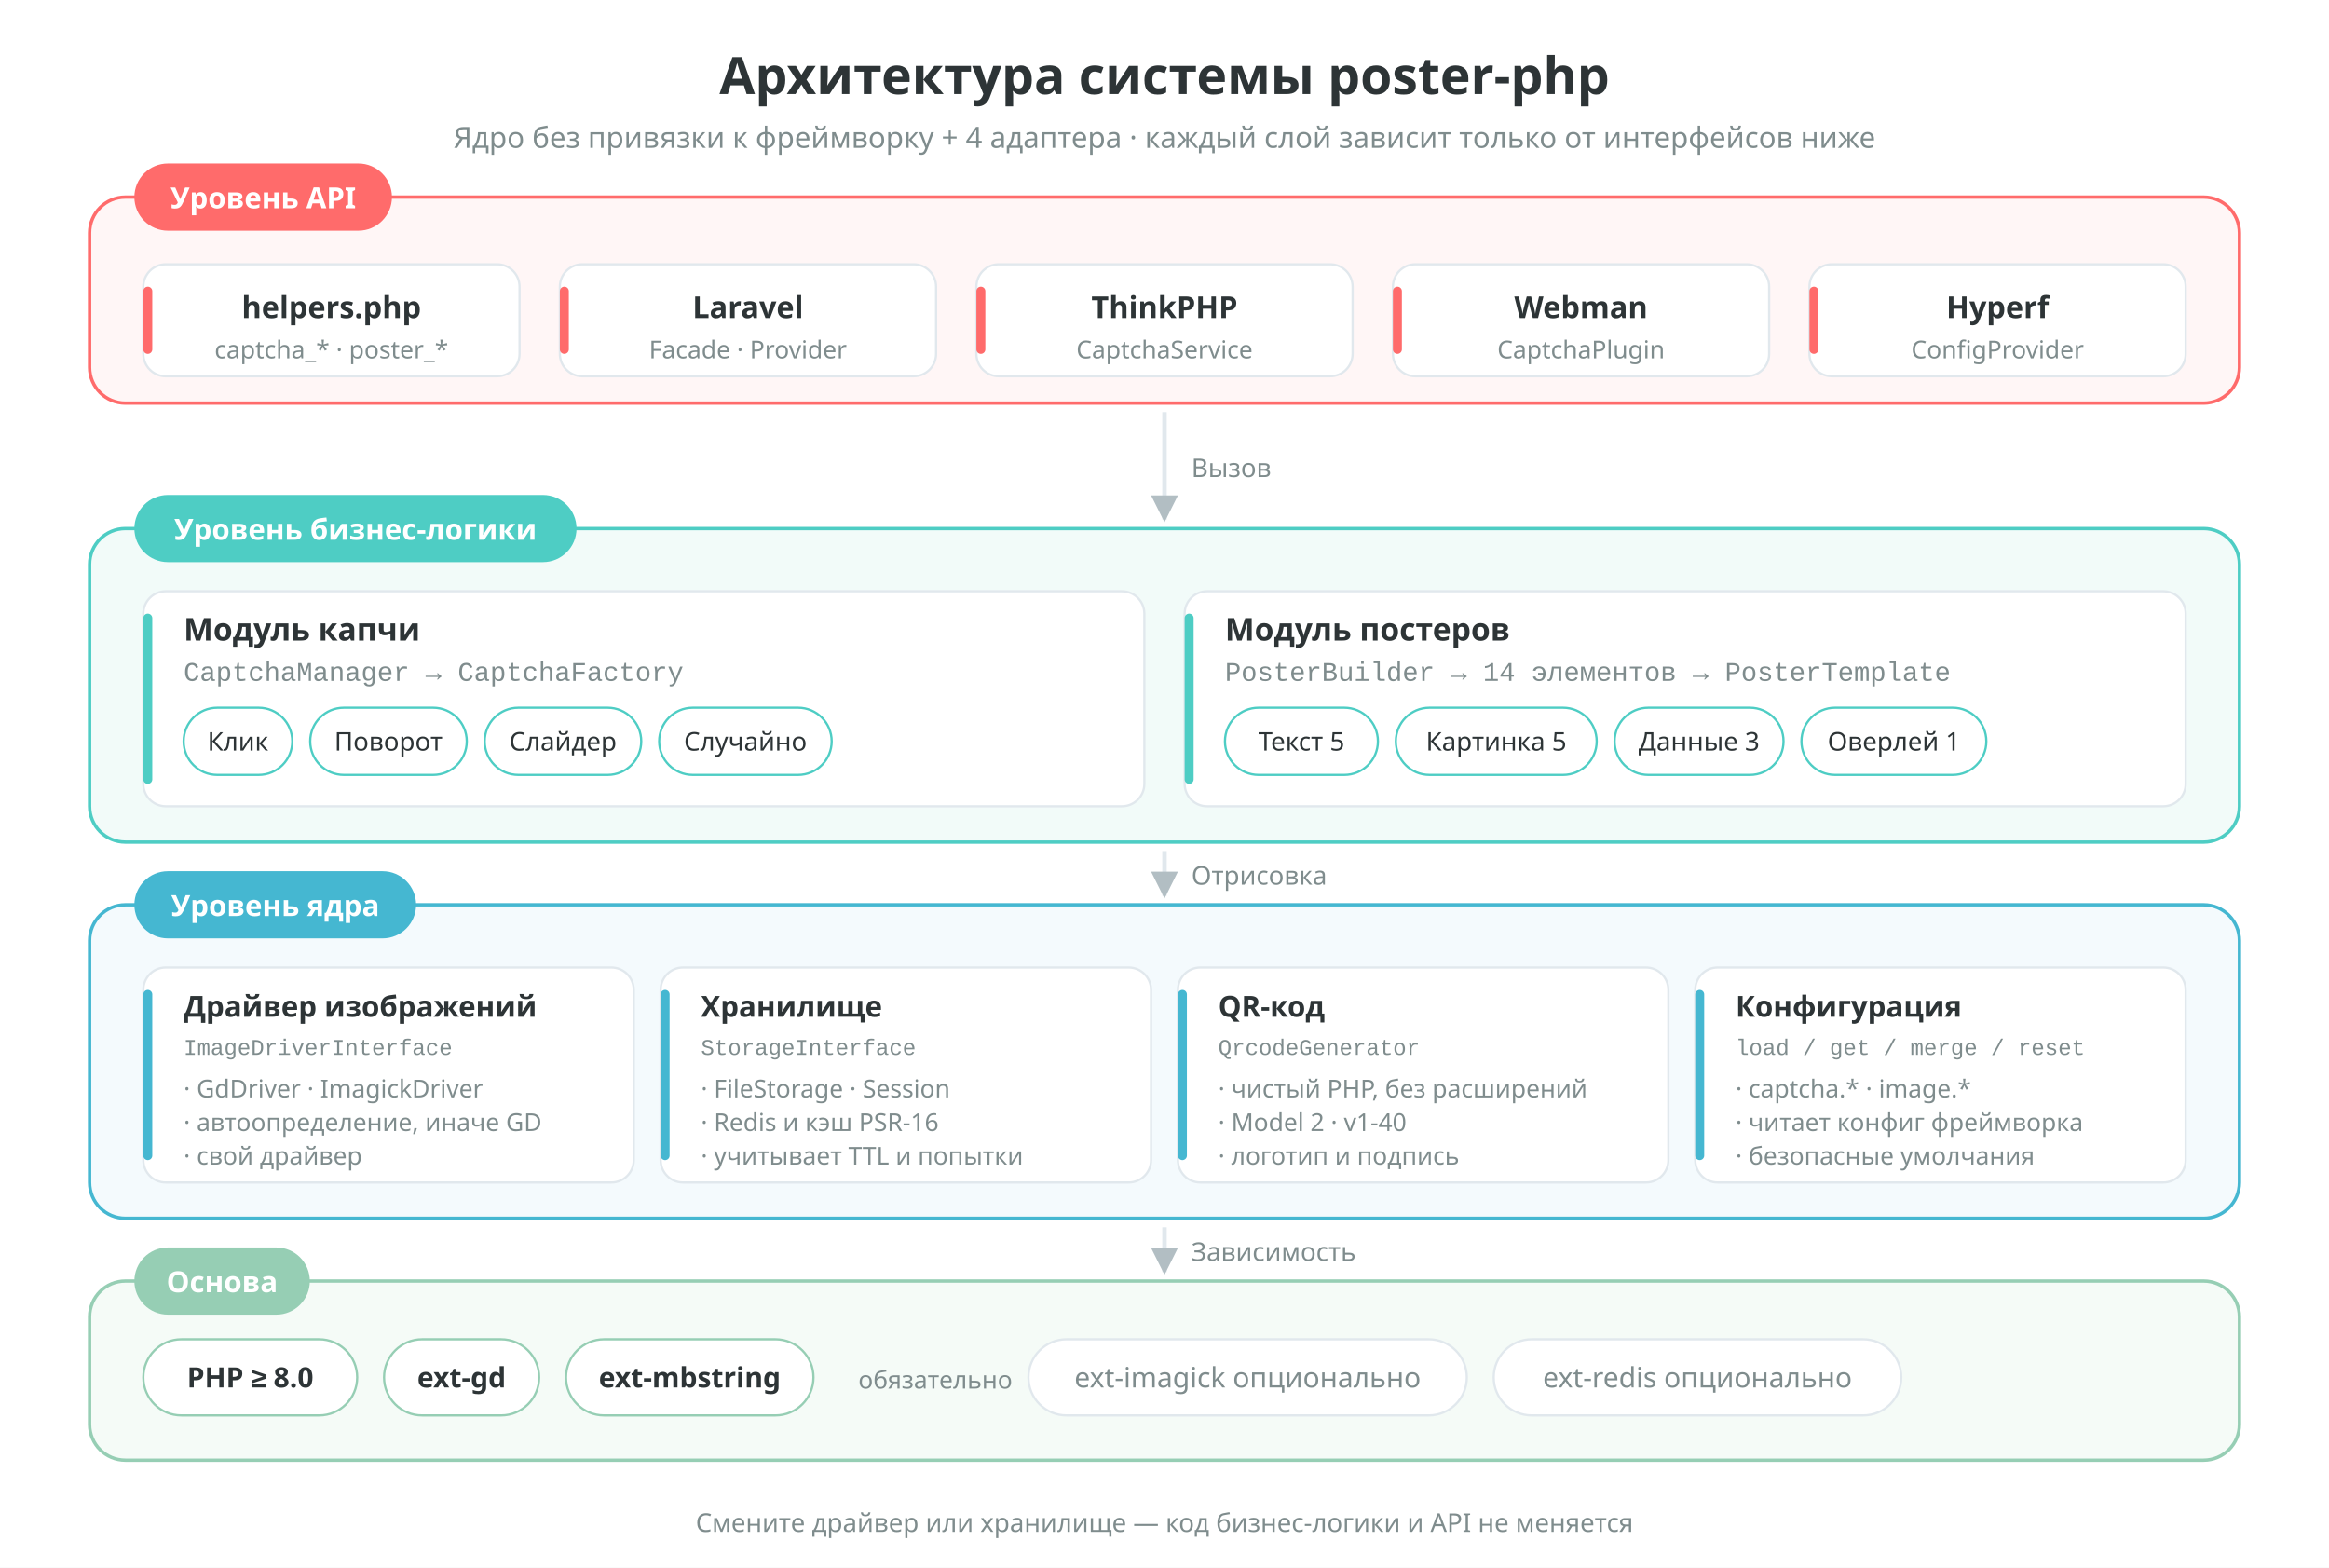
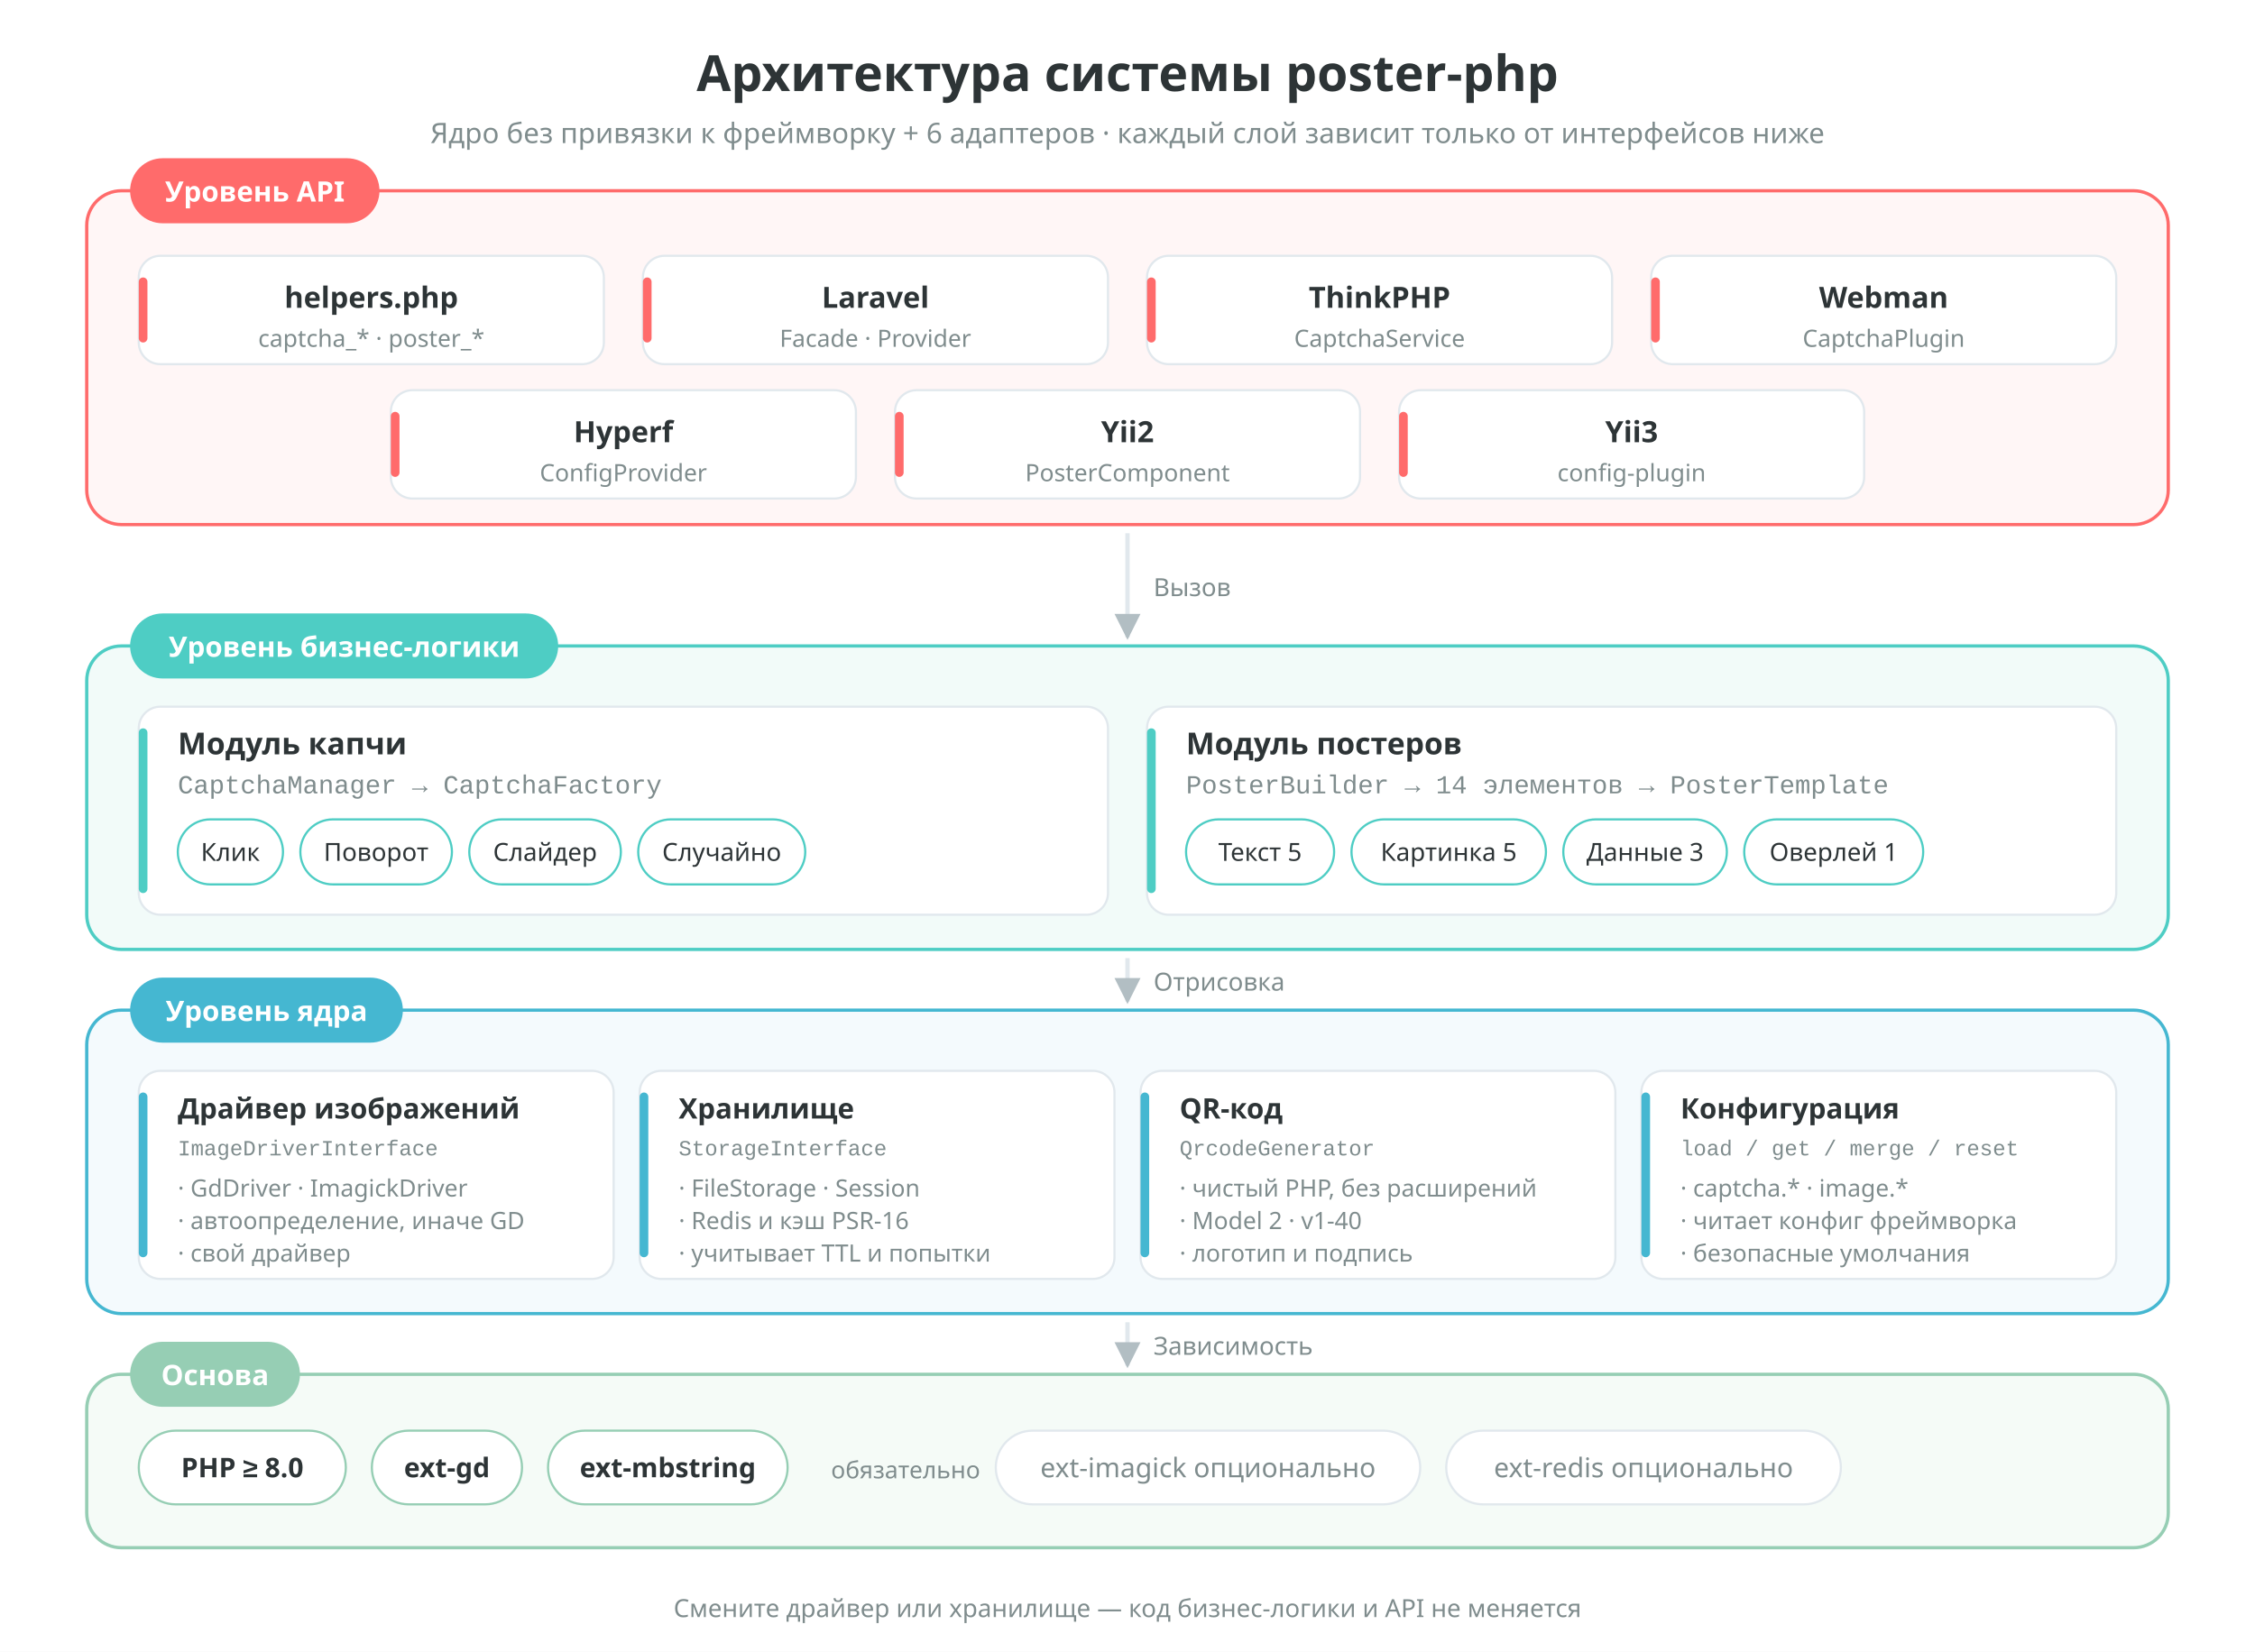
- <svg xmlns="http://www.w3.org/2000/svg" viewBox="0 0 1040 700" width="1040" height="700" font-family="'PT Sans','Noto Sans',Arial,sans-serif" role="img" aria-label="Архитектура системы poster-php">
+ <svg xmlns="http://www.w3.org/2000/svg" viewBox="0 0 1040 762" width="1040" height="762" font-family="'PT Sans','Noto Sans',Arial,sans-serif" role="img" aria-label="Архитектура системы poster-php">
  <defs>
    <marker id="arrow" viewBox="0 0 10 10" refX="9" refY="5" markerWidth="6" markerHeight="6" orient="auto">
      <path d="M0 0L10 5L0 10Z" fill="#B2BEC3" />
    </marker>
  </defs>
-   <rect width="1040" height="700" fill="#FFFFFF" />
+   <rect width="1040" height="762" fill="#FFFFFF" />
  <text x="520" y="42" font-size="23" fill="#2D3436" font-weight="700" text-anchor="middle">Архитектура системы poster-php</text>
-   <text x="520" y="66" font-size="13" fill="#7F8C8D" text-anchor="middle">Ядро без привязки к фреймворку + 4 адаптера · каждый слой зависит только от интерфейсов ниже</text>
-   <rect x="40" y="88" width="960" height="92" rx="16" fill="#FFF6F6" stroke="#FF6B6B" stroke-width="1.5" />
+   <text x="520" y="66" font-size="13" fill="#7F8C8D" text-anchor="middle">Ядро без привязки к фреймворку + 6 адаптеров · каждый слой зависит только от интерфейсов ниже</text>
+   <rect x="40" y="88" width="960" height="154" rx="16" fill="#FFF6F6" stroke="#FF6B6B" stroke-width="1.5" />
  <rect x="60" y="73" width="115.02" height="30" rx="15" fill="#FF6B6B" />
  <text x="117.51" y="93" font-size="13" fill="#FFFFFF" font-weight="700" text-anchor="middle">Уровень API</text>
-   <rect x="64" y="118" width="168" height="50" rx="10" fill="#FFFFFF" stroke="#E1E8ED" stroke-width="1" />
+   <rect x="64" y="118" width="214.5" height="50" rx="10" fill="#FFFFFF" stroke="#E1E8ED" stroke-width="1" />
  <rect x="64" y="128" width="4" height="30" rx="2" fill="#FF6B6B" />
-   <text x="148" y="142" font-size="13.5" fill="#2D3436" font-weight="600" text-anchor="middle">helpers.php</text>
-   <text x="148" y="160" font-size="11" fill="#7F8C8D" text-anchor="middle">captcha_* · poster_*</text>
-   <rect x="250" y="118" width="168" height="50" rx="10" fill="#FFFFFF" stroke="#E1E8ED" stroke-width="1" />
-   <rect x="250" y="128" width="4" height="30" rx="2" fill="#FF6B6B" />
-   <text x="334" y="142" font-size="13.5" fill="#2D3436" font-weight="600" text-anchor="middle">Laravel</text>
-   <text x="334" y="160" font-size="11" fill="#7F8C8D" text-anchor="middle">Facade · Provider</text>
-   <rect x="436" y="118" width="168" height="50" rx="10" fill="#FFFFFF" stroke="#E1E8ED" stroke-width="1" />
-   <rect x="436" y="128" width="4" height="30" rx="2" fill="#FF6B6B" />
-   <text x="520" y="142" font-size="13.5" fill="#2D3436" font-weight="600" text-anchor="middle">ThinkPHP</text>
-   <text x="520" y="160" font-size="11" fill="#7F8C8D" text-anchor="middle">CaptchaService</text>
-   <rect x="622" y="118" width="168" height="50" rx="10" fill="#FFFFFF" stroke="#E1E8ED" stroke-width="1" />
-   <rect x="622" y="128" width="4" height="30" rx="2" fill="#FF6B6B" />
-   <text x="706" y="142" font-size="13.5" fill="#2D3436" font-weight="600" text-anchor="middle">Webman</text>
-   <text x="706" y="160" font-size="11" fill="#7F8C8D" text-anchor="middle">CaptchaPlugin</text>
-   <rect x="808" y="118" width="168" height="50" rx="10" fill="#FFFFFF" stroke="#E1E8ED" stroke-width="1" />
-   <rect x="808" y="128" width="4" height="30" rx="2" fill="#FF6B6B" />
-   <text x="892" y="142" font-size="13.5" fill="#2D3436" font-weight="600" text-anchor="middle">Hyperf</text>
-   <text x="892" y="160" font-size="11" fill="#7F8C8D" text-anchor="middle">ConfigProvider</text>
-   <rect x="40" y="236" width="960" height="140" rx="16" fill="#F2FBF9" stroke="#4ECDC4" stroke-width="1.5" />
-   <rect x="60" y="221" width="197.44" height="30" rx="15" fill="#4ECDC4" />
-   <text x="158.72" y="241" font-size="13" fill="#FFFFFF" font-weight="700" text-anchor="middle">Уровень бизнес-логики</text>
-   <rect x="64" y="264" width="447" height="96" rx="10" fill="#FFFFFF" stroke="#E1E8ED" stroke-width="1" />
-   <rect x="64" y="274" width="4" height="76" rx="2" fill="#4ECDC4" />
-   <text x="82" y="286" font-size="14" fill="#2D3436" font-weight="600">Модуль капчи</text>
-   <text x="82" y="304" font-size="12" fill="#7F8C8D" font-family="'SFMono-Regular',Consolas,'Liberation Mono',Menlo,monospace">CaptchaManager → CaptchaFactory</text>
-   <rect x="82" y="316" width="48.52" height="30" rx="15" fill="#FFFFFF" stroke="#4ECDC4" stroke-width="1" />
-   <text x="106.26" y="335.14" font-size="11.5" fill="#2D3436" text-anchor="middle">Клик</text>
-   <rect x="138.52" y="316" width="69.91" height="30" rx="15" fill="#FFFFFF" stroke="#4ECDC4" stroke-width="1" />
-   <text x="173.48" y="335.14" font-size="11.5" fill="#2D3436" text-anchor="middle">Поворот</text>
-   <rect x="216.43" y="316" width="69.91" height="30" rx="15" fill="#FFFFFF" stroke="#4ECDC4" stroke-width="1" />
-   <text x="251.39" y="335.14" font-size="11.5" fill="#2D3436" text-anchor="middle">Слайдер</text>
-   <rect x="294.34" y="316" width="77.04" height="30" rx="15" fill="#FFFFFF" stroke="#4ECDC4" stroke-width="1" />
-   <text x="332.86" y="335.14" font-size="11.5" fill="#2D3436" text-anchor="middle">Случайно</text>
-   <rect x="529" y="264" width="447" height="96" rx="10" fill="#FFFFFF" stroke="#E1E8ED" stroke-width="1" />
-   <rect x="529" y="274" width="4" height="76" rx="2" fill="#4ECDC4" />
-   <text x="547" y="286" font-size="14" fill="#2D3436" font-weight="600">Модуль постеров</text>
-   <text x="547" y="304" font-size="12" fill="#7F8C8D" font-family="'SFMono-Regular',Consolas,'Liberation Mono',Menlo,monospace">PosterBuilder → 14 элементов → PosterTemplate</text>
-   <rect x="547" y="316" width="68.3" height="30" rx="15" fill="#FFFFFF" stroke="#4ECDC4" stroke-width="1" />
-   <text x="581.15" y="335.14" font-size="11.5" fill="#2D3436" text-anchor="middle">Текст 5</text>
-   <rect x="623.3" y="316" width="89.69" height="30" rx="15" fill="#FFFFFF" stroke="#4ECDC4" stroke-width="1" />
-   <text x="668.15" y="335.14" font-size="11.5" fill="#2D3436" text-anchor="middle">Картинка 5</text>
-   <rect x="720.99" y="316" width="75.43" height="30" rx="15" fill="#FFFFFF" stroke="#4ECDC4" stroke-width="1" />
-   <text x="758.71" y="335.14" font-size="11.5" fill="#2D3436" text-anchor="middle">Данные 3</text>
-   <rect x="804.42" y="316" width="82.56" height="30" rx="15" fill="#FFFFFF" stroke="#4ECDC4" stroke-width="1" />
-   <text x="845.7" y="335.14" font-size="11.5" fill="#2D3436" text-anchor="middle">Оверлей 1</text>
-   <rect x="40" y="404" width="960" height="140" rx="16" fill="#F4FAFD" stroke="#45B7D1" stroke-width="1.5" />
-   <rect x="60" y="389" width="125.81" height="30" rx="15" fill="#45B7D1" />
-   <text x="122.91" y="409" font-size="13" fill="#FFFFFF" font-weight="700" text-anchor="middle">Уровень ядра</text>
-   <rect x="64" y="432" width="219" height="96" rx="10" fill="#FFFFFF" stroke="#E1E8ED" stroke-width="1" />
-   <rect x="64" y="442" width="4" height="76" rx="2" fill="#45B7D1" />
-   <text x="82" y="454" font-size="13" fill="#2D3436" font-weight="600">Драйвер изображений</text>
-   <text x="82" y="471" font-size="10" fill="#7F8C8D" font-family="'SFMono-Regular',Consolas,'Liberation Mono',Menlo,monospace">ImageDriverInterface</text>
-   <text x="82" y="490" font-size="11" fill="#7F8C8D">· GdDriver · ImagickDriver</text>
-   <text x="82" y="505" font-size="11" fill="#7F8C8D">· автоопределение, иначе GD</text>
-   <text x="82" y="520" font-size="11" fill="#7F8C8D">· свой драйвер</text>
-   <rect x="295" y="432" width="219" height="96" rx="10" fill="#FFFFFF" stroke="#E1E8ED" stroke-width="1" />
-   <rect x="295" y="442" width="4" height="76" rx="2" fill="#45B7D1" />
-   <text x="313" y="454" font-size="13" fill="#2D3436" font-weight="600">Хранилище</text>
-   <text x="313" y="471" font-size="10" fill="#7F8C8D" font-family="'SFMono-Regular',Consolas,'Liberation Mono',Menlo,monospace">StorageInterface</text>
-   <text x="313" y="490" font-size="11" fill="#7F8C8D">· FileStorage · Session</text>
-   <text x="313" y="505" font-size="11" fill="#7F8C8D">· Redis и кэш PSR-16</text>
-   <text x="313" y="520" font-size="11" fill="#7F8C8D">· учитывает TTL и попытки</text>
-   <rect x="526" y="432" width="219" height="96" rx="10" fill="#FFFFFF" stroke="#E1E8ED" stroke-width="1" />
-   <rect x="526" y="442" width="4" height="76" rx="2" fill="#45B7D1" />
-   <text x="544" y="454" font-size="13" fill="#2D3436" font-weight="600">QR-код</text>
-   <text x="544" y="471" font-size="10" fill="#7F8C8D" font-family="'SFMono-Regular',Consolas,'Liberation Mono',Menlo,monospace">QrcodeGenerator</text>
-   <text x="544" y="490" font-size="11" fill="#7F8C8D">· чистый PHP, без расширений</text>
-   <text x="544" y="505" font-size="11" fill="#7F8C8D">· Model 2 · v1-40</text>
-   <text x="544" y="520" font-size="11" fill="#7F8C8D">· логотип и подпись</text>
-   <rect x="757" y="432" width="219" height="96" rx="10" fill="#FFFFFF" stroke="#E1E8ED" stroke-width="1" />
-   <rect x="757" y="442" width="4" height="76" rx="2" fill="#45B7D1" />
-   <text x="775" y="454" font-size="13" fill="#2D3436" font-weight="600">Конфигурация</text>
-   <text x="775" y="471" font-size="10" fill="#7F8C8D" font-family="'SFMono-Regular',Consolas,'Liberation Mono',Menlo,monospace">load / get / merge / reset</text>
-   <text x="775" y="490" font-size="11" fill="#7F8C8D">· captcha.* · image.*</text>
-   <text x="775" y="505" font-size="11" fill="#7F8C8D">· читает конфиг фреймворка</text>
-   <text x="775" y="520" font-size="11" fill="#7F8C8D">· безопасные умолчания</text>
-   <rect x="40" y="572" width="960" height="80" rx="16" fill="#F5FBF7" stroke="#96CEB4" stroke-width="1.5" />
-   <rect x="60" y="557" width="78.36" height="30" rx="15" fill="#96CEB4" />
-   <text x="99.18" y="577" font-size="13" fill="#FFFFFF" font-weight="700" text-anchor="middle">Основа</text>
-   <rect x="64" y="598" width="95.5" height="34" rx="17" fill="#FFFFFF" stroke="#96CEB4" stroke-width="1" />
-   <text x="111.75" y="619.5" font-size="12.5" fill="#2D3436" font-weight="600" text-anchor="middle">PHP ≥ 8.0</text>
-   <rect x="171.5" y="598" width="69.25" height="34" rx="17" fill="#FFFFFF" stroke="#96CEB4" stroke-width="1" />
-   <text x="206.13" y="619.5" font-size="12.5" fill="#2D3436" font-weight="600" text-anchor="middle">ext-gd</text>
-   <rect x="252.75" y="598" width="110.5" height="34" rx="17" fill="#FFFFFF" stroke="#96CEB4" stroke-width="1" />
-   <text x="308" y="619.5" font-size="12.5" fill="#2D3436" font-weight="600" text-anchor="middle">ext-mbstring</text>
-   <text x="383.25" y="620" font-size="11" fill="#7F8C8D">обязательно</text>
-   <rect x="459.25" y="598" width="195.75" height="34" rx="17" fill="#FFFFFF" stroke="#E1E8ED" stroke-width="1" />
-   <text x="557.13" y="619.5" font-size="12.5" fill="#7F8C8D" text-anchor="middle">ext-imagick опционально</text>
-   <rect x="667" y="598" width="182" height="34" rx="17" fill="#FFFFFF" stroke="#E1E8ED" stroke-width="1" />
-   <text x="758" y="619.5" font-size="12.5" fill="#7F8C8D" text-anchor="middle">ext-redis опционально</text>
-   <line x1="520" y1="184" x2="520" y2="232" stroke="#E1E8ED" stroke-width="2" marker-end="url(#arrow)" />
-   <text x="532" y="213" font-size="11.5" fill="#7F8C8D">Вызов</text>
-   <line x1="520" y1="380" x2="520" y2="400" stroke="#E1E8ED" stroke-width="2" marker-end="url(#arrow)" />
-   <text x="532" y="395" font-size="11.5" fill="#7F8C8D">Отрисовка</text>
-   <line x1="520" y1="548" x2="520" y2="568" stroke="#E1E8ED" stroke-width="2" marker-end="url(#arrow)" />
-   <text x="532" y="563" font-size="11.5" fill="#7F8C8D">Зависимость</text>
-   <text x="520" y="684" font-size="11.5" fill="#7F8C8D" text-anchor="middle">Смените драйвер или хранилище — код бизнес-логики и API не меняется</text>
+   <text x="171.25" y="142" font-size="13.5" fill="#2D3436" font-weight="600" text-anchor="middle">helpers.php</text>
+   <text x="171.25" y="160" font-size="11" fill="#7F8C8D" text-anchor="middle">captcha_* · poster_*</text>
+   <rect x="296.5" y="118" width="214.5" height="50" rx="10" fill="#FFFFFF" stroke="#E1E8ED" stroke-width="1" />
+   <rect x="296.5" y="128" width="4" height="30" rx="2" fill="#FF6B6B" />
+   <text x="403.75" y="142" font-size="13.5" fill="#2D3436" font-weight="600" text-anchor="middle">Laravel</text>
+   <text x="403.75" y="160" font-size="11" fill="#7F8C8D" text-anchor="middle">Facade · Provider</text>
+   <rect x="529" y="118" width="214.5" height="50" rx="10" fill="#FFFFFF" stroke="#E1E8ED" stroke-width="1" />
+   <rect x="529" y="128" width="4" height="30" rx="2" fill="#FF6B6B" />
+   <text x="636.25" y="142" font-size="13.5" fill="#2D3436" font-weight="600" text-anchor="middle">ThinkPHP</text>
+   <text x="636.25" y="160" font-size="11" fill="#7F8C8D" text-anchor="middle">CaptchaService</text>
+   <rect x="761.5" y="118" width="214.5" height="50" rx="10" fill="#FFFFFF" stroke="#E1E8ED" stroke-width="1" />
+   <rect x="761.5" y="128" width="4" height="30" rx="2" fill="#FF6B6B" />
+   <text x="868.75" y="142" font-size="13.5" fill="#2D3436" font-weight="600" text-anchor="middle">Webman</text>
+   <text x="868.75" y="160" font-size="11" fill="#7F8C8D" text-anchor="middle">CaptchaPlugin</text>
+   <rect x="180.25" y="180" width="214.5" height="50" rx="10" fill="#FFFFFF" stroke="#E1E8ED" stroke-width="1" />
+   <rect x="180.25" y="190" width="4" height="30" rx="2" fill="#FF6B6B" />
+   <text x="287.5" y="204" font-size="13.5" fill="#2D3436" font-weight="600" text-anchor="middle">Hyperf</text>
+   <text x="287.5" y="222" font-size="11" fill="#7F8C8D" text-anchor="middle">ConfigProvider</text>
+   <rect x="412.75" y="180" width="214.5" height="50" rx="10" fill="#FFFFFF" stroke="#E1E8ED" stroke-width="1" />
+   <rect x="412.75" y="190" width="4" height="30" rx="2" fill="#FF6B6B" />
+   <text x="520" y="204" font-size="13.5" fill="#2D3436" font-weight="600" text-anchor="middle">Yii2</text>
+   <text x="520" y="222" font-size="11" fill="#7F8C8D" text-anchor="middle">PosterComponent</text>
+   <rect x="645.25" y="180" width="214.5" height="50" rx="10" fill="#FFFFFF" stroke="#E1E8ED" stroke-width="1" />
+   <rect x="645.25" y="190" width="4" height="30" rx="2" fill="#FF6B6B" />
+   <text x="752.5" y="204" font-size="13.5" fill="#2D3436" font-weight="600" text-anchor="middle">Yii3</text>
+   <text x="752.5" y="222" font-size="11" fill="#7F8C8D" text-anchor="middle">config-plugin</text>
+   <rect x="40" y="298" width="960" height="140" rx="16" fill="#F2FBF9" stroke="#4ECDC4" stroke-width="1.5" />
+   <rect x="60" y="283" width="197.44" height="30" rx="15" fill="#4ECDC4" />
+   <text x="158.72" y="303" font-size="13" fill="#FFFFFF" font-weight="700" text-anchor="middle">Уровень бизнес-логики</text>
+   <rect x="64" y="326" width="447" height="96" rx="10" fill="#FFFFFF" stroke="#E1E8ED" stroke-width="1" />
+   <rect x="64" y="336" width="4" height="76" rx="2" fill="#4ECDC4" />
+   <text x="82" y="348" font-size="14" fill="#2D3436" font-weight="600">Модуль капчи</text>
+   <text x="82" y="366" font-size="12" fill="#7F8C8D" font-family="'SFMono-Regular',Consolas,'Liberation Mono',Menlo,monospace">CaptchaManager → CaptchaFactory</text>
+   <rect x="82" y="378" width="48.52" height="30" rx="15" fill="#FFFFFF" stroke="#4ECDC4" stroke-width="1" />
+   <text x="106.26" y="397.14" font-size="11.5" fill="#2D3436" text-anchor="middle">Клик</text>
+   <rect x="138.52" y="378" width="69.91" height="30" rx="15" fill="#FFFFFF" stroke="#4ECDC4" stroke-width="1" />
+   <text x="173.47" y="397.14" font-size="11.5" fill="#2D3436" text-anchor="middle">Поворот</text>
+   <rect x="216.43" y="378" width="69.91" height="30" rx="15" fill="#FFFFFF" stroke="#4ECDC4" stroke-width="1" />
+   <text x="251.39" y="397.14" font-size="11.5" fill="#2D3436" text-anchor="middle">Слайдер</text>
+   <rect x="294.34" y="378" width="77.04" height="30" rx="15" fill="#FFFFFF" stroke="#4ECDC4" stroke-width="1" />
+   <text x="332.86" y="397.14" font-size="11.5" fill="#2D3436" text-anchor="middle">Случайно</text>
+   <rect x="529" y="326" width="447" height="96" rx="10" fill="#FFFFFF" stroke="#E1E8ED" stroke-width="1" />
+   <rect x="529" y="336" width="4" height="76" rx="2" fill="#4ECDC4" />
+   <text x="547" y="348" font-size="14" fill="#2D3436" font-weight="600">Модуль постеров</text>
+   <text x="547" y="366" font-size="12" fill="#7F8C8D" font-family="'SFMono-Regular',Consolas,'Liberation Mono',Menlo,monospace">PosterBuilder → 14 элементов → PosterTemplate</text>
+   <rect x="547" y="378" width="68.3" height="30" rx="15" fill="#FFFFFF" stroke="#4ECDC4" stroke-width="1" />
+   <text x="581.15" y="397.14" font-size="11.5" fill="#2D3436" text-anchor="middle">Текст 5</text>
+   <rect x="623.3" y="378" width="89.69" height="30" rx="15" fill="#FFFFFF" stroke="#4ECDC4" stroke-width="1" />
+   <text x="668.15" y="397.14" font-size="11.5" fill="#2D3436" text-anchor="middle">Картинка 5</text>
+   <rect x="720.99" y="378" width="75.43" height="30" rx="15" fill="#FFFFFF" stroke="#4ECDC4" stroke-width="1" />
+   <text x="758.71" y="397.14" font-size="11.5" fill="#2D3436" text-anchor="middle">Данные 3</text>
+   <rect x="804.42" y="378" width="82.56" height="30" rx="15" fill="#FFFFFF" stroke="#4ECDC4" stroke-width="1" />
+   <text x="845.7" y="397.14" font-size="11.5" fill="#2D3436" text-anchor="middle">Оверлей 1</text>
+   <rect x="40" y="466" width="960" height="140" rx="16" fill="#F4FAFD" stroke="#45B7D1" stroke-width="1.5" />
+   <rect x="60" y="451" width="125.81" height="30" rx="15" fill="#45B7D1" />
+   <text x="122.91" y="471" font-size="13" fill="#FFFFFF" font-weight="700" text-anchor="middle">Уровень ядра</text>
+   <rect x="64" y="494" width="219" height="96" rx="10" fill="#FFFFFF" stroke="#E1E8ED" stroke-width="1" />
+   <rect x="64" y="504" width="4" height="76" rx="2" fill="#45B7D1" />
+   <text x="82" y="516" font-size="13" fill="#2D3436" font-weight="600">Драйвер изображений</text>
+   <text x="82" y="533" font-size="10" fill="#7F8C8D" font-family="'SFMono-Regular',Consolas,'Liberation Mono',Menlo,monospace">ImageDriverInterface</text>
+   <text x="82" y="552" font-size="11" fill="#7F8C8D">· GdDriver · ImagickDriver</text>
+   <text x="82" y="567" font-size="11" fill="#7F8C8D">· автоопределение, иначе GD</text>
+   <text x="82" y="582" font-size="11" fill="#7F8C8D">· свой драйвер</text>
+   <rect x="295" y="494" width="219" height="96" rx="10" fill="#FFFFFF" stroke="#E1E8ED" stroke-width="1" />
+   <rect x="295" y="504" width="4" height="76" rx="2" fill="#45B7D1" />
+   <text x="313" y="516" font-size="13" fill="#2D3436" font-weight="600">Хранилище</text>
+   <text x="313" y="533" font-size="10" fill="#7F8C8D" font-family="'SFMono-Regular',Consolas,'Liberation Mono',Menlo,monospace">StorageInterface</text>
+   <text x="313" y="552" font-size="11" fill="#7F8C8D">· FileStorage · Session</text>
+   <text x="313" y="567" font-size="11" fill="#7F8C8D">· Redis и кэш PSR-16</text>
+   <text x="313" y="582" font-size="11" fill="#7F8C8D">· учитывает TTL и попытки</text>
+   <rect x="526" y="494" width="219" height="96" rx="10" fill="#FFFFFF" stroke="#E1E8ED" stroke-width="1" />
+   <rect x="526" y="504" width="4" height="76" rx="2" fill="#45B7D1" />
+   <text x="544" y="516" font-size="13" fill="#2D3436" font-weight="600">QR-код</text>
+   <text x="544" y="533" font-size="10" fill="#7F8C8D" font-family="'SFMono-Regular',Consolas,'Liberation Mono',Menlo,monospace">QrcodeGenerator</text>
+   <text x="544" y="552" font-size="11" fill="#7F8C8D">· чистый PHP, без расширений</text>
+   <text x="544" y="567" font-size="11" fill="#7F8C8D">· Model 2 · v1-40</text>
+   <text x="544" y="582" font-size="11" fill="#7F8C8D">· логотип и подпись</text>
+   <rect x="757" y="494" width="219" height="96" rx="10" fill="#FFFFFF" stroke="#E1E8ED" stroke-width="1" />
+   <rect x="757" y="504" width="4" height="76" rx="2" fill="#45B7D1" />
+   <text x="775" y="516" font-size="13" fill="#2D3436" font-weight="600">Конфигурация</text>
+   <text x="775" y="533" font-size="10" fill="#7F8C8D" font-family="'SFMono-Regular',Consolas,'Liberation Mono',Menlo,monospace">load / get / merge / reset</text>
+   <text x="775" y="552" font-size="11" fill="#7F8C8D">· captcha.* · image.*</text>
+   <text x="775" y="567" font-size="11" fill="#7F8C8D">· читает конфиг фреймворка</text>
+   <text x="775" y="582" font-size="11" fill="#7F8C8D">· безопасные умолчания</text>
+   <rect x="40" y="634" width="960" height="80" rx="16" fill="#F5FBF7" stroke="#96CEB4" stroke-width="1.5" />
+   <rect x="60" y="619" width="78.36" height="30" rx="15" fill="#96CEB4" />
+   <text x="99.18" y="639" font-size="13" fill="#FFFFFF" font-weight="700" text-anchor="middle">Основа</text>
+   <rect x="64" y="660" width="95.5" height="34" rx="17" fill="#FFFFFF" stroke="#96CEB4" stroke-width="1" />
+   <text x="111.75" y="681.5" font-size="12.5" fill="#2D3436" font-weight="600" text-anchor="middle">PHP ≥ 8.0</text>
+   <rect x="171.5" y="660" width="69.25" height="34" rx="17" fill="#FFFFFF" stroke="#96CEB4" stroke-width="1" />
+   <text x="206.13" y="681.5" font-size="12.5" fill="#2D3436" font-weight="600" text-anchor="middle">ext-gd</text>
+   <rect x="252.75" y="660" width="110.5" height="34" rx="17" fill="#FFFFFF" stroke="#96CEB4" stroke-width="1" />
+   <text x="308" y="681.5" font-size="12.5" fill="#2D3436" font-weight="600" text-anchor="middle">ext-mbstring</text>
+   <text x="383.25" y="682" font-size="11" fill="#7F8C8D">обязательно</text>
+   <rect x="459.25" y="660" width="195.75" height="34" rx="17" fill="#FFFFFF" stroke="#E1E8ED" stroke-width="1" />
+   <text x="557.13" y="681.5" font-size="12.5" fill="#7F8C8D" text-anchor="middle">ext-imagick опционально</text>
+   <rect x="667" y="660" width="182" height="34" rx="17" fill="#FFFFFF" stroke="#E1E8ED" stroke-width="1" />
+   <text x="758" y="681.5" font-size="12.5" fill="#7F8C8D" text-anchor="middle">ext-redis опционально</text>
+   <line x1="520" y1="246" x2="520" y2="294" stroke="#E1E8ED" stroke-width="2" marker-end="url(#arrow)" />
+   <text x="532" y="275" font-size="11.5" fill="#7F8C8D">Вызов</text>
+   <line x1="520" y1="442" x2="520" y2="462" stroke="#E1E8ED" stroke-width="2" marker-end="url(#arrow)" />
+   <text x="532" y="457" font-size="11.5" fill="#7F8C8D">Отрисовка</text>
+   <line x1="520" y1="610" x2="520" y2="630" stroke="#E1E8ED" stroke-width="2" marker-end="url(#arrow)" />
+   <text x="532" y="625" font-size="11.5" fill="#7F8C8D">Зависимость</text>
+   <text x="520" y="746" font-size="11.5" fill="#7F8C8D" text-anchor="middle">Смените драйвер или хранилище — код бизнес-логики и API не меняется</text>
</svg>
